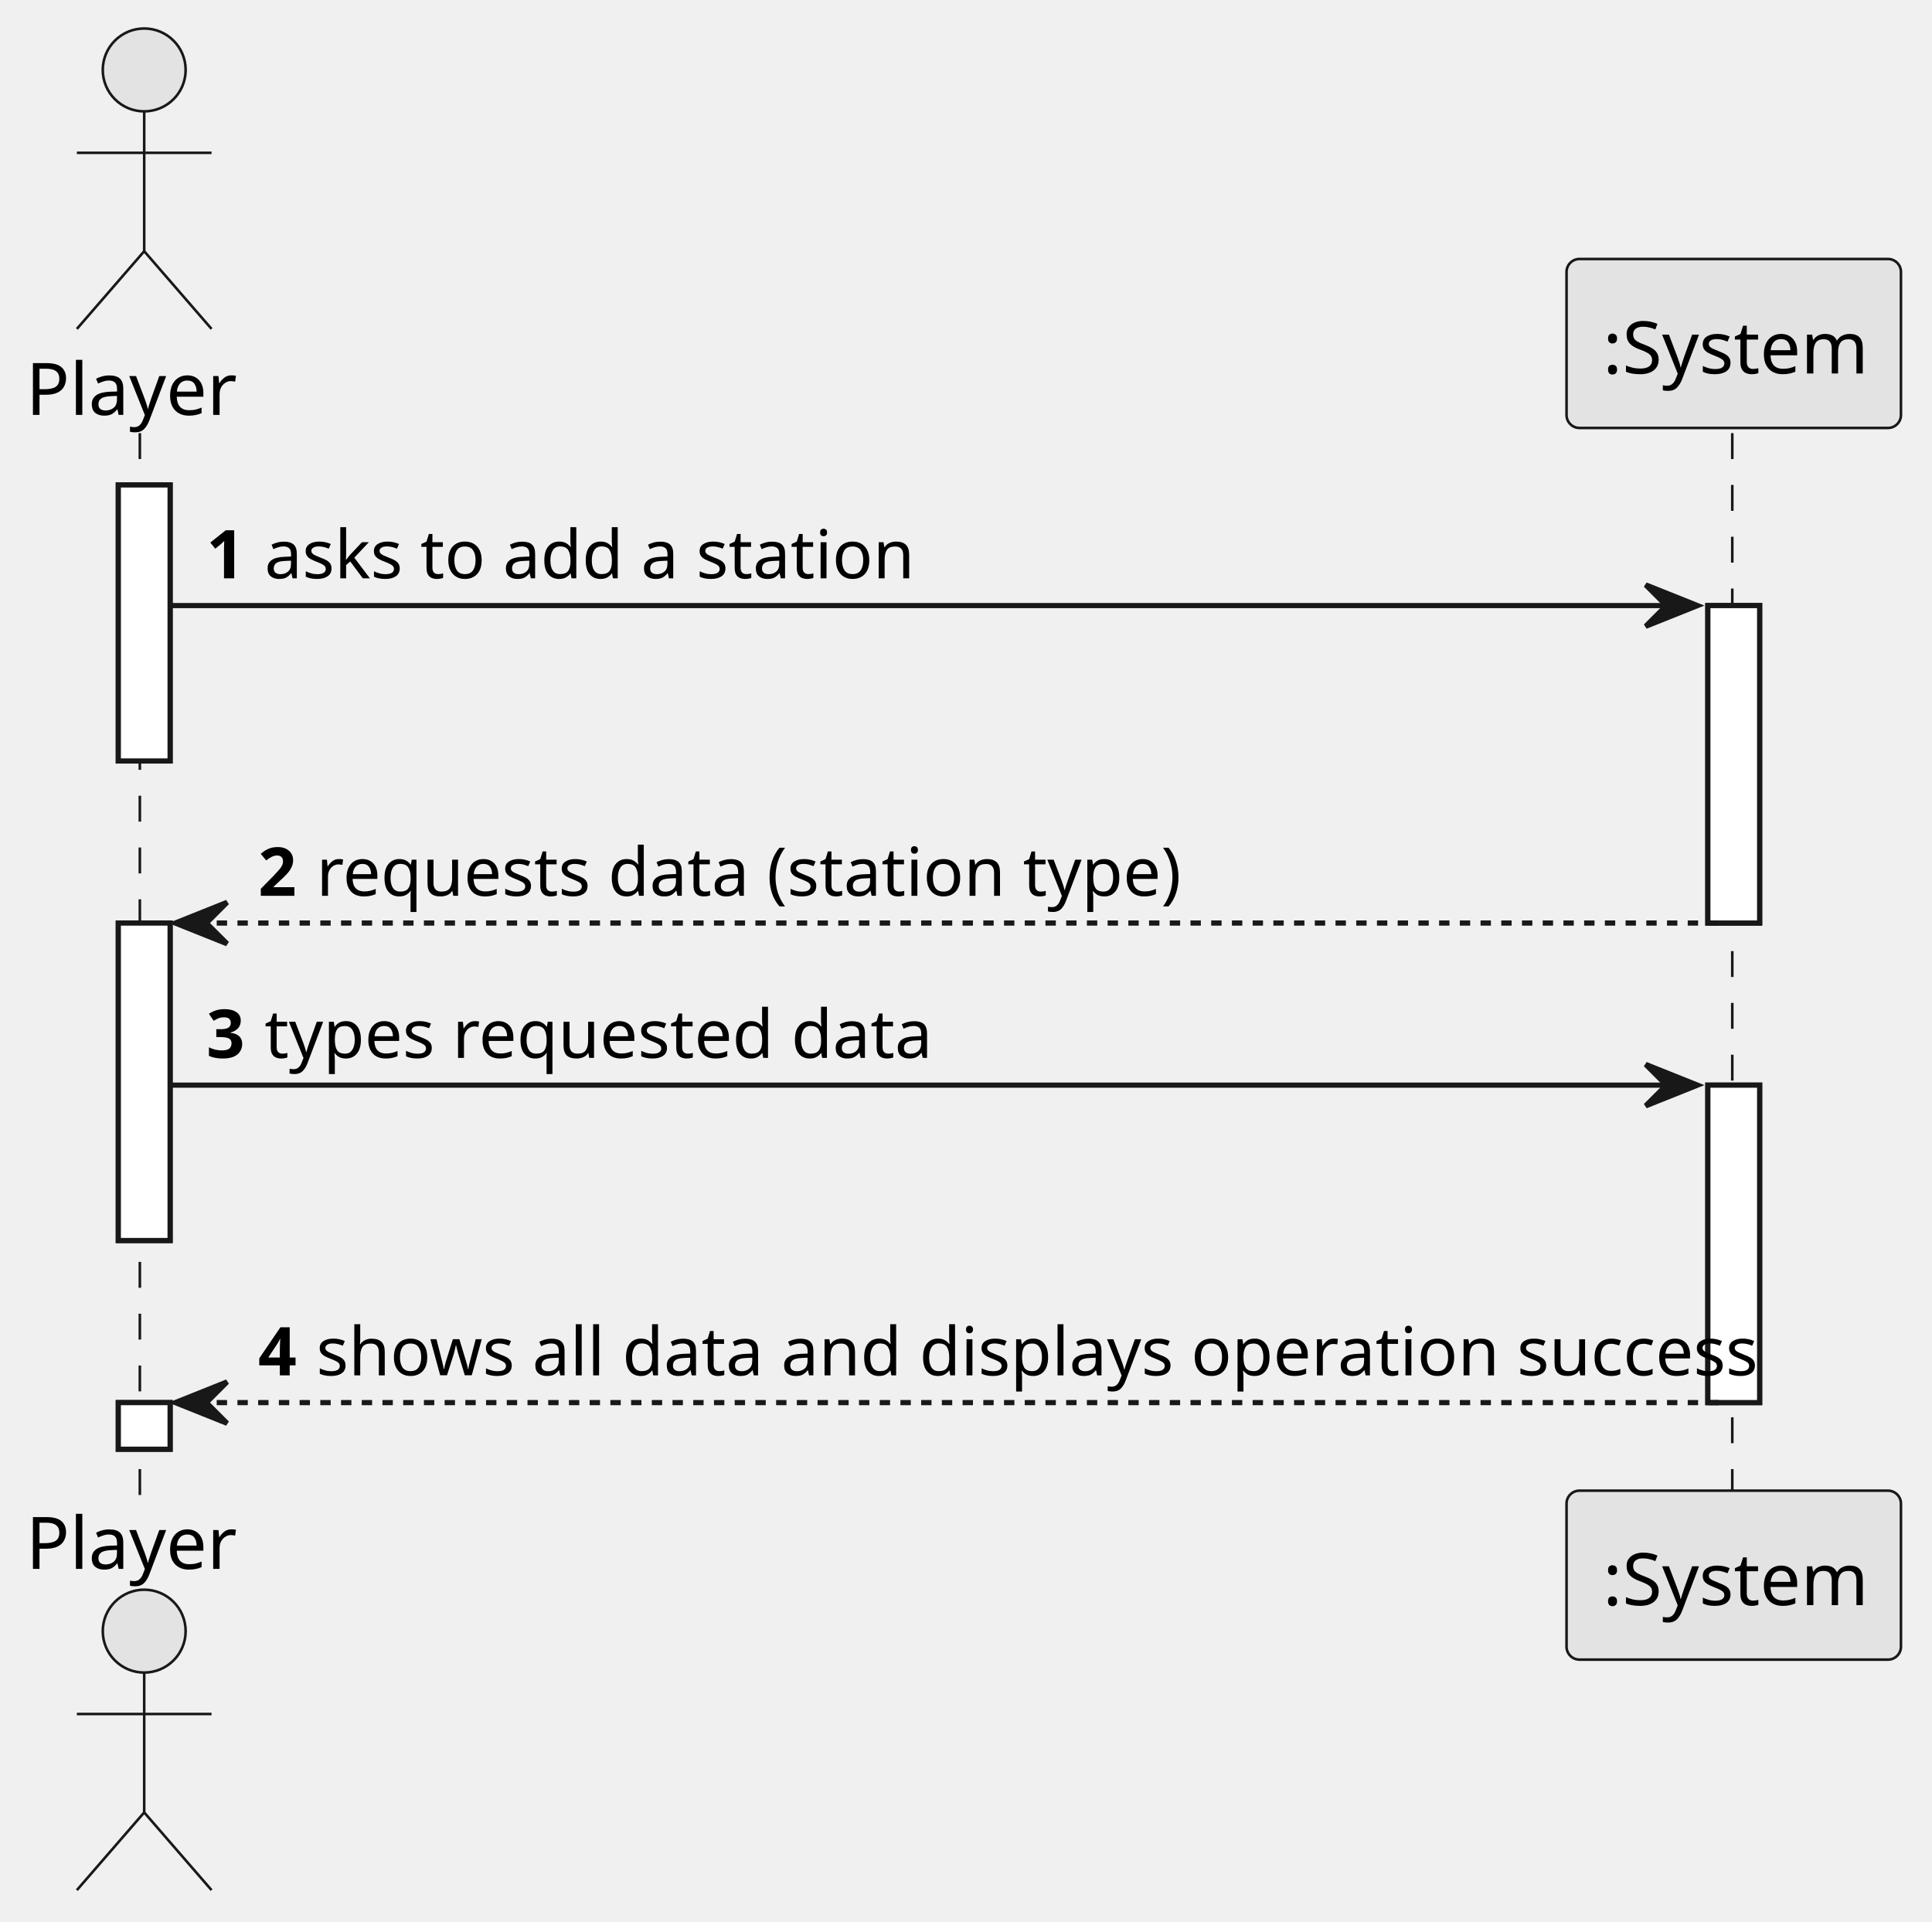
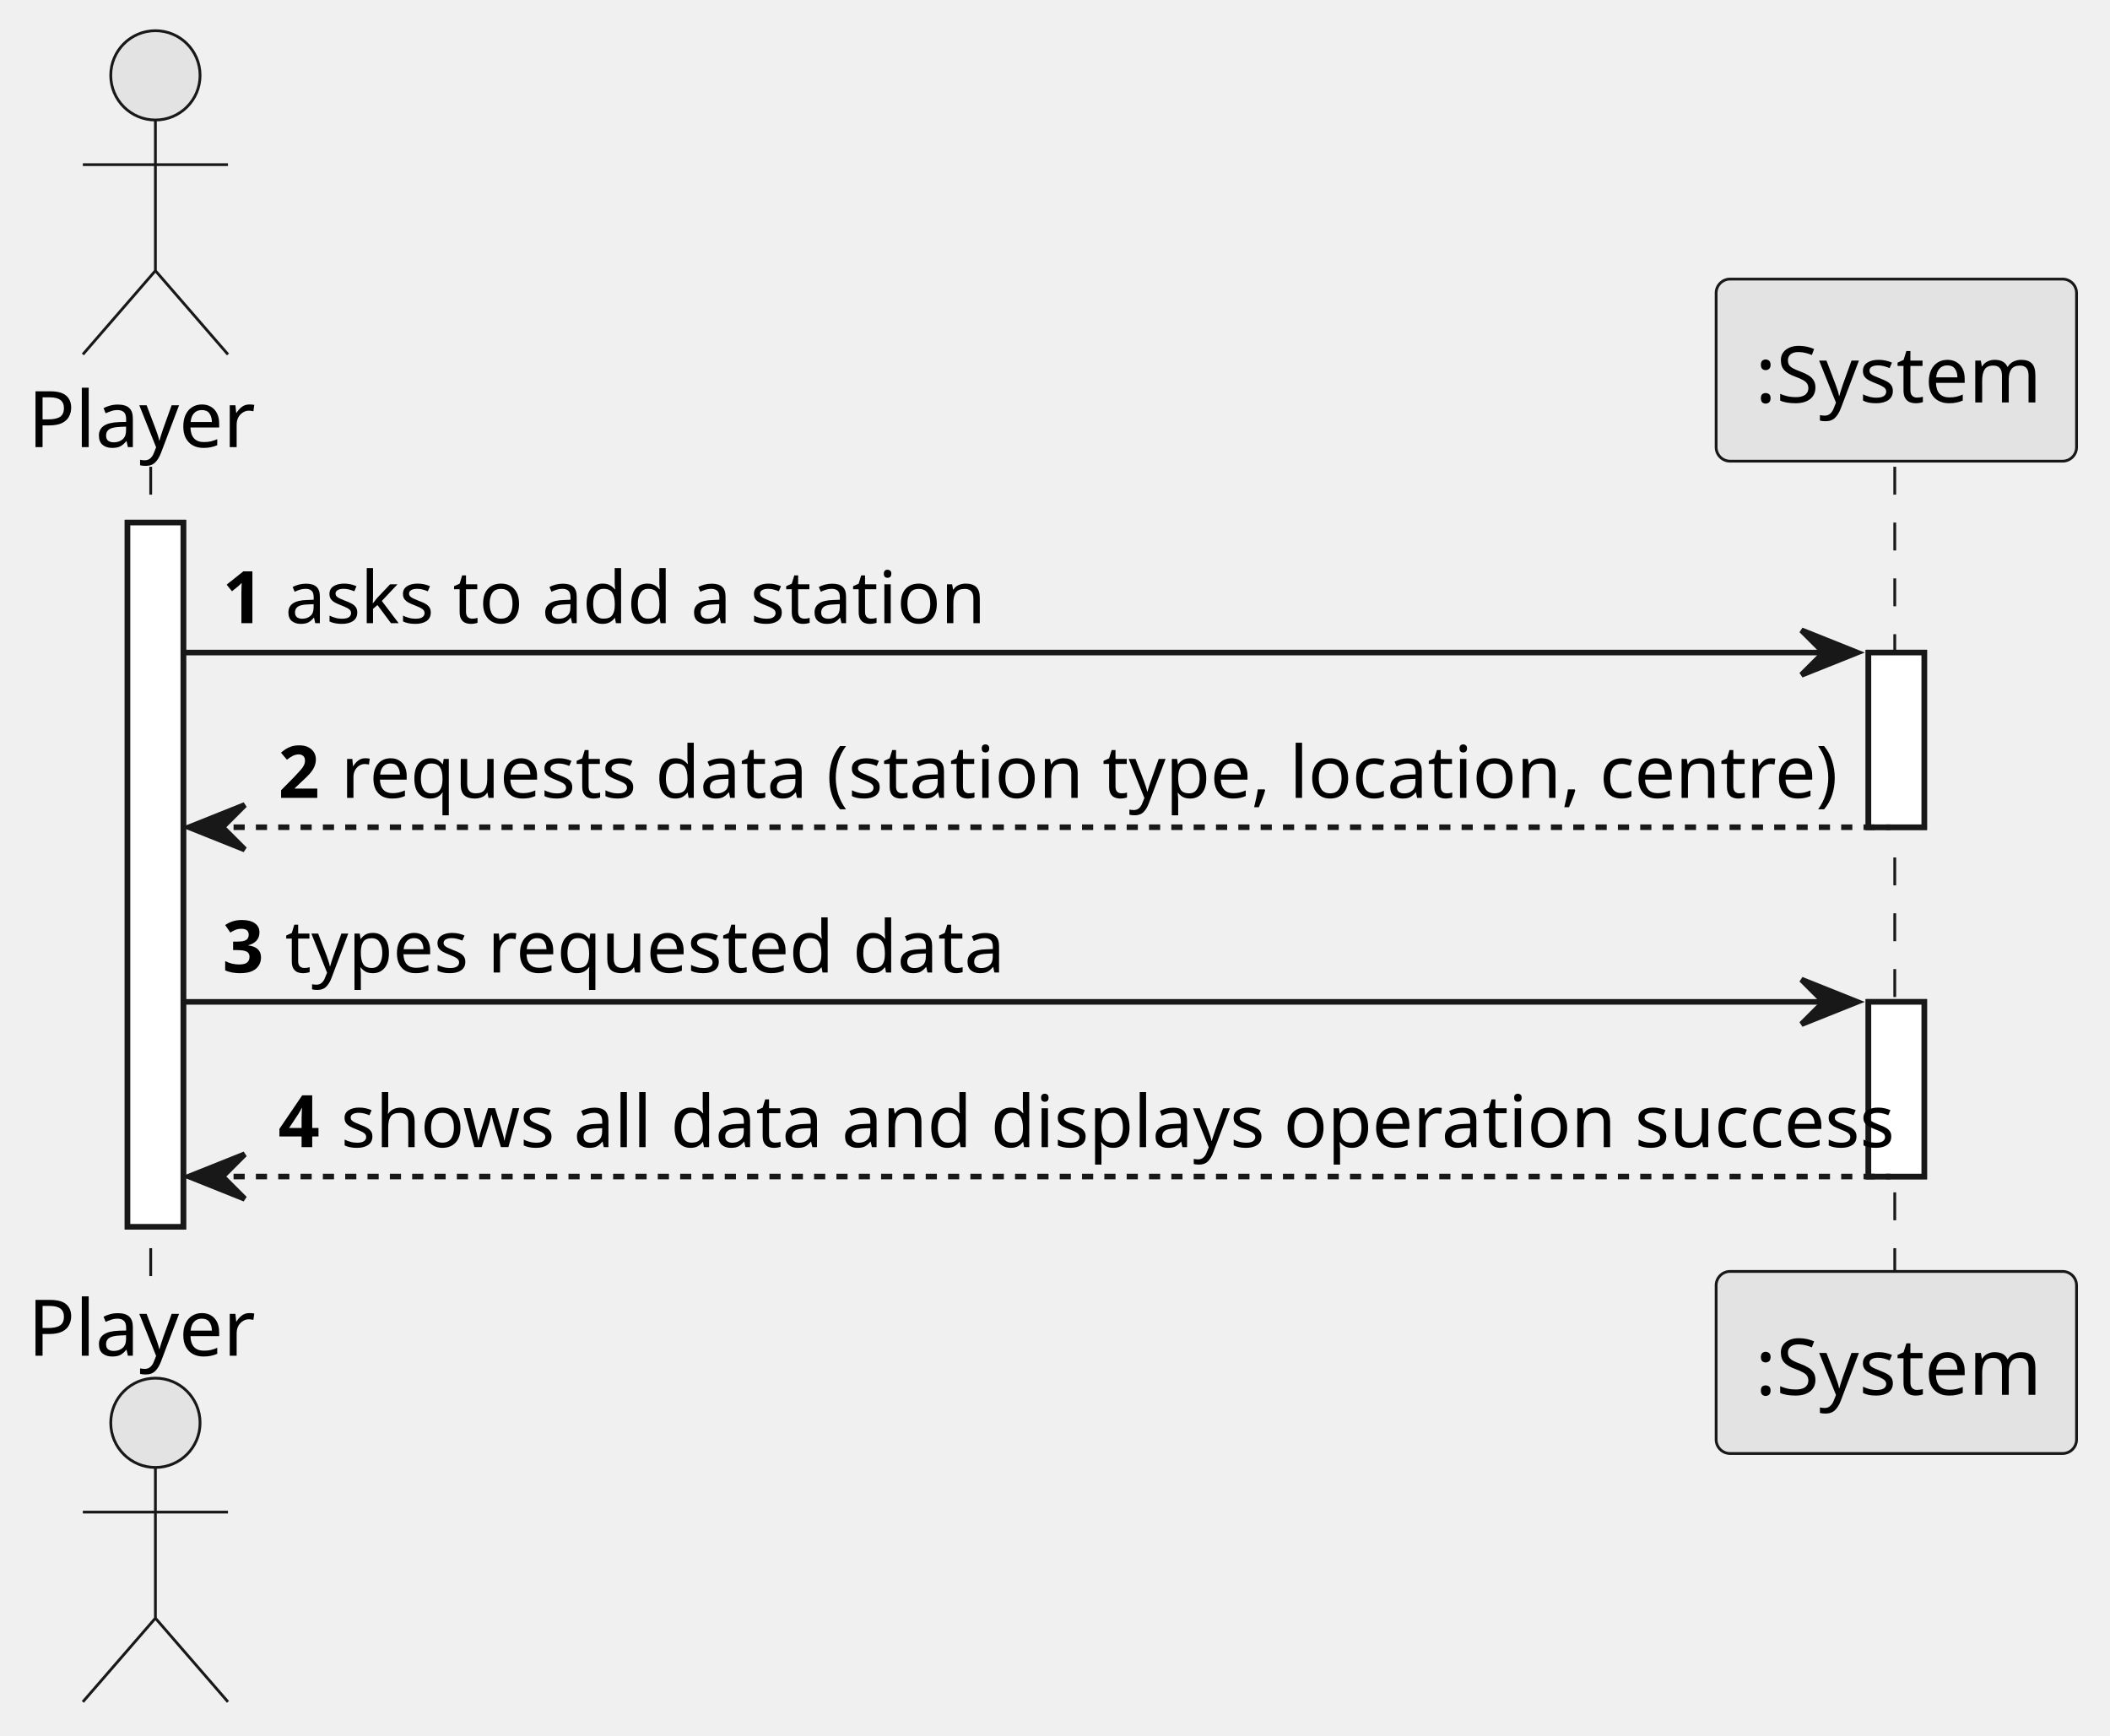
- <svg xmlns="http://www.w3.org/2000/svg" contentStyleType="text/css" height="371px" preserveAspectRatio="none" style="width:373px;height:371px;background:#FFFFFF;" version="1.1" viewBox="0 0 373 371" width="373px" zoomAndPan="magnify">
+ <svg xmlns="http://www.w3.org/2000/svg" contentStyleType="text/css" height="311px" preserveAspectRatio="none" style="width:378px;height:311px;background:#FFFFFF;" version="1.1" viewBox="0 0 378 311" width="378px" zoomAndPan="magnify">
  <defs />
  <g>
-     <rect fill="#FFFFFF" height="53.291" style="stroke:#181818;stroke-width:1.0;" width="10" x="22.841" y="93.621" />
-     <rect fill="#FFFFFF" height="61.291" style="stroke:#181818;stroke-width:1.0;" width="10" x="22.841" y="178.203" />
-     <rect fill="#FFFFFF" height="9" style="stroke:#181818;stroke-width:1.0;" width="10" x="22.841" y="270.785" />
-     <rect fill="#FFFFFF" height="61.291" style="stroke:#181818;stroke-width:1.0;" width="10" x="329.724" y="116.912" />
-     <rect fill="#FFFFFF" height="61.291" style="stroke:#181818;stroke-width:1.0;" width="10" x="329.724" y="209.494" />
-     <line style="stroke:#181818;stroke-width:0.5;stroke-dasharray:5.0,5.0;" x1="27" x2="27" y1="83.621" y2="288.785" />
-     <line style="stroke:#181818;stroke-width:0.5;stroke-dasharray:5.0,5.0;" x1="334.441" x2="334.441" y1="83.621" y2="288.785" />
+     <rect fill="#FFFFFF" height="126.164" style="stroke:#181818;stroke-width:1.0;" width="10" x="22.841" y="93.621" />
+     <rect fill="#FFFFFF" height="31.291" style="stroke:#181818;stroke-width:1.0;" width="10" x="334.724" y="116.912" />
+     <rect fill="#FFFFFF" height="31.291" style="stroke:#181818;stroke-width:1.0;" width="10" x="334.724" y="179.494" />
+     <line style="stroke:#181818;stroke-width:0.5;stroke-dasharray:5.0,5.0;" x1="27" x2="27" y1="83.621" y2="228.785" />
+     <line style="stroke:#181818;stroke-width:0.5;stroke-dasharray:5.0,5.0;" x1="339.441" x2="339.441" y1="83.621" y2="228.785" />
    <text fill="#000000" font-family="sans-serif" font-size="14" lengthAdjust="spacing" textLength="39.683" x="5" y="80.107">Player</text>
    <ellipse cx="27.841" cy="13.5" fill="#E3E3E3" rx="8" ry="8" style="stroke:#181818;stroke-width:0.5;" />
    <path d="M27.841,21.5 L27.841,48.5 M14.841,29.5 L40.841,29.5 M27.841,48.5 L14.841,63.5 M27.841,48.5 L40.841,63.5 " fill="none" style="stroke:#181818;stroke-width:0.5;" />
-     <text fill="#000000" font-family="sans-serif" font-size="14" lengthAdjust="spacing" textLength="39.683" x="5" y="302.893">Player</text>
-     <ellipse cx="27.841" cy="314.906" fill="#E3E3E3" rx="8" ry="8" style="stroke:#181818;stroke-width:0.5;" />
-     <path d="M27.841,322.906 L27.841,349.906 M14.841,330.906 L40.841,330.906 M27.841,349.906 L14.841,364.906 M27.841,349.906 L40.841,364.906 " fill="none" style="stroke:#181818;stroke-width:0.5;" />
-     <rect fill="#E3E3E3" height="32.621" rx="2.5" ry="2.5" style="stroke:#181818;stroke-width:0.5;" width="64.565" x="302.441" y="50" />
-     <text fill="#000000" font-family="sans-serif" font-size="14" lengthAdjust="spacing" textLength="50.565" x="309.441" y="72.107">:System</text>
-     <rect fill="#E3E3E3" height="32.621" rx="2.5" ry="2.5" style="stroke:#181818;stroke-width:0.5;" width="64.565" x="302.441" y="287.785" />
-     <text fill="#000000" font-family="sans-serif" font-size="14" lengthAdjust="spacing" textLength="50.565" x="309.441" y="309.893">:System</text>
-     <rect fill="#FFFFFF" height="53.291" style="stroke:#181818;stroke-width:1.0;" width="10" x="22.841" y="93.621" />
-     <rect fill="#FFFFFF" height="61.291" style="stroke:#181818;stroke-width:1.0;" width="10" x="22.841" y="178.203" />
-     <rect fill="#FFFFFF" height="9" style="stroke:#181818;stroke-width:1.0;" width="10" x="22.841" y="270.785" />
-     <rect fill="#FFFFFF" height="61.291" style="stroke:#181818;stroke-width:1.0;" width="10" x="329.724" y="116.912" />
-     <rect fill="#FFFFFF" height="61.291" style="stroke:#181818;stroke-width:1.0;" width="10" x="329.724" y="209.494" />
-     <polygon fill="#181818" points="317.724,112.912,327.724,116.912,317.724,120.912,321.724,116.912" style="stroke:#181818;stroke-width:1.0;" />
-     <line style="stroke:#181818;stroke-width:1.0;" x1="32.841" x2="323.724" y1="116.912" y2="116.912" />
+     <text fill="#000000" font-family="sans-serif" font-size="14" lengthAdjust="spacing" textLength="39.683" x="5" y="242.893">Player</text>
+     <ellipse cx="27.841" cy="254.906" fill="#E3E3E3" rx="8" ry="8" style="stroke:#181818;stroke-width:0.5;" />
+     <path d="M27.841,262.906 L27.841,289.906 M14.841,270.906 L40.841,270.906 M27.841,289.906 L14.841,304.906 M27.841,289.906 L40.841,304.906 " fill="none" style="stroke:#181818;stroke-width:0.5;" />
+     <rect fill="#E3E3E3" height="32.621" rx="2.5" ry="2.5" style="stroke:#181818;stroke-width:0.5;" width="64.565" x="307.441" y="50" />
+     <text fill="#000000" font-family="sans-serif" font-size="14" lengthAdjust="spacing" textLength="50.565" x="314.441" y="72.107">:System</text>
+     <rect fill="#E3E3E3" height="32.621" rx="2.5" ry="2.5" style="stroke:#181818;stroke-width:0.5;" width="64.565" x="307.441" y="227.785" />
+     <text fill="#000000" font-family="sans-serif" font-size="14" lengthAdjust="spacing" textLength="50.565" x="314.441" y="249.893">:System</text>
+     <rect fill="#FFFFFF" height="126.164" style="stroke:#181818;stroke-width:1.0;" width="10" x="22.841" y="93.621" />
+     <rect fill="#FFFFFF" height="31.291" style="stroke:#181818;stroke-width:1.0;" width="10" x="334.724" y="116.912" />
+     <rect fill="#FFFFFF" height="31.291" style="stroke:#181818;stroke-width:1.0;" width="10" x="334.724" y="179.494" />
+     <polygon fill="#181818" points="322.724,112.912,332.724,116.912,322.724,120.912,326.724,116.912" style="stroke:#181818;stroke-width:1.0;" />
+     <line style="stroke:#181818;stroke-width:1.0;" x1="32.841" x2="328.724" y1="116.912" y2="116.912" />
    <text fill="#000000" font-family="sans-serif" font-size="13" font-weight="bold" lengthAdjust="spacing" textLength="7.23" x="39.841" y="111.649">1</text>
    <text fill="#000000" font-family="sans-serif" font-size="13" lengthAdjust="spacing" textLength="119.241" x="51.071" y="111.649">asks to add a station</text>
-     <polygon fill="#181818" points="43.841,174.203,33.841,178.203,43.841,182.203,39.841,178.203" style="stroke:#181818;stroke-width:1.0;" />
-     <line style="stroke:#181818;stroke-width:1.0;stroke-dasharray:2.0,2.0;" x1="37.841" x2="333.724" y1="178.203" y2="178.203" />
-     <text fill="#000000" font-family="sans-serif" font-size="13" font-weight="bold" lengthAdjust="spacing" textLength="7.23" x="49.841" y="172.94">2</text>
-     <text fill="#000000" font-family="sans-serif" font-size="13" lengthAdjust="spacing" textLength="157.53" x="61.071" y="172.94">requests data (station type)</text>
-     <polygon fill="#181818" points="317.724,205.494,327.724,209.494,317.724,213.494,321.724,209.494" style="stroke:#181818;stroke-width:1.0;" />
-     <line style="stroke:#181818;stroke-width:1.0;" x1="32.841" x2="323.724" y1="209.494" y2="209.494" />
-     <text fill="#000000" font-family="sans-serif" font-size="13" font-weight="bold" lengthAdjust="spacing" textLength="7.23" x="39.841" y="204.231">3</text>
-     <text fill="#000000" font-family="sans-serif" font-size="13" lengthAdjust="spacing" textLength="121.418" x="51.071" y="204.231">types requested data</text>
-     <polygon fill="#181818" points="43.841,266.785,33.841,270.785,43.841,274.785,39.841,270.785" style="stroke:#181818;stroke-width:1.0;" />
-     <line style="stroke:#181818;stroke-width:1.0;stroke-dasharray:2.0,2.0;" x1="37.841" x2="333.724" y1="270.785" y2="270.785" />
-     <text fill="#000000" font-family="sans-serif" font-size="13" font-weight="bold" lengthAdjust="spacing" textLength="7.23" x="49.841" y="265.522">4</text>
-     <text fill="#000000" font-family="sans-serif" font-size="13" lengthAdjust="spacing" textLength="266.652" x="61.071" y="265.522">shows all data and displays operation success</text>
+     <polygon fill="#181818" points="43.841,144.203,33.841,148.203,43.841,152.203,39.841,148.203" style="stroke:#181818;stroke-width:1.0;" />
+     <line style="stroke:#181818;stroke-width:1.0;stroke-dasharray:2.0,2.0;" x1="37.841" x2="338.724" y1="148.203" y2="148.203" />
+     <text fill="#000000" font-family="sans-serif" font-size="13" font-weight="bold" lengthAdjust="spacing" textLength="7.23" x="49.841" y="142.94">2</text>
+     <text fill="#000000" font-family="sans-serif" font-size="13" lengthAdjust="spacing" textLength="252.916" x="61.071" y="142.94">requests data (station type, location, centre)</text>
+     <polygon fill="#181818" points="322.724,175.494,332.724,179.494,322.724,183.494,326.724,179.494" style="stroke:#181818;stroke-width:1.0;" />
+     <line style="stroke:#181818;stroke-width:1.0;" x1="32.841" x2="328.724" y1="179.494" y2="179.494" />
+     <text fill="#000000" font-family="sans-serif" font-size="13" font-weight="bold" lengthAdjust="spacing" textLength="7.23" x="39.841" y="174.231">3</text>
+     <text fill="#000000" font-family="sans-serif" font-size="13" lengthAdjust="spacing" textLength="121.418" x="51.071" y="174.231">types requested data</text>
+     <polygon fill="#181818" points="43.841,206.785,33.841,210.785,43.841,214.785,39.841,210.785" style="stroke:#181818;stroke-width:1.0;" />
+     <line style="stroke:#181818;stroke-width:1.0;stroke-dasharray:2.0,2.0;" x1="37.841" x2="338.724" y1="210.785" y2="210.785" />
+     <text fill="#000000" font-family="sans-serif" font-size="13" font-weight="bold" lengthAdjust="spacing" textLength="7.23" x="49.841" y="205.523">4</text>
+     <text fill="#000000" font-family="sans-serif" font-size="13" lengthAdjust="spacing" textLength="266.652" x="61.071" y="205.523">shows all data and displays operation success</text>
  </g>
</svg>
